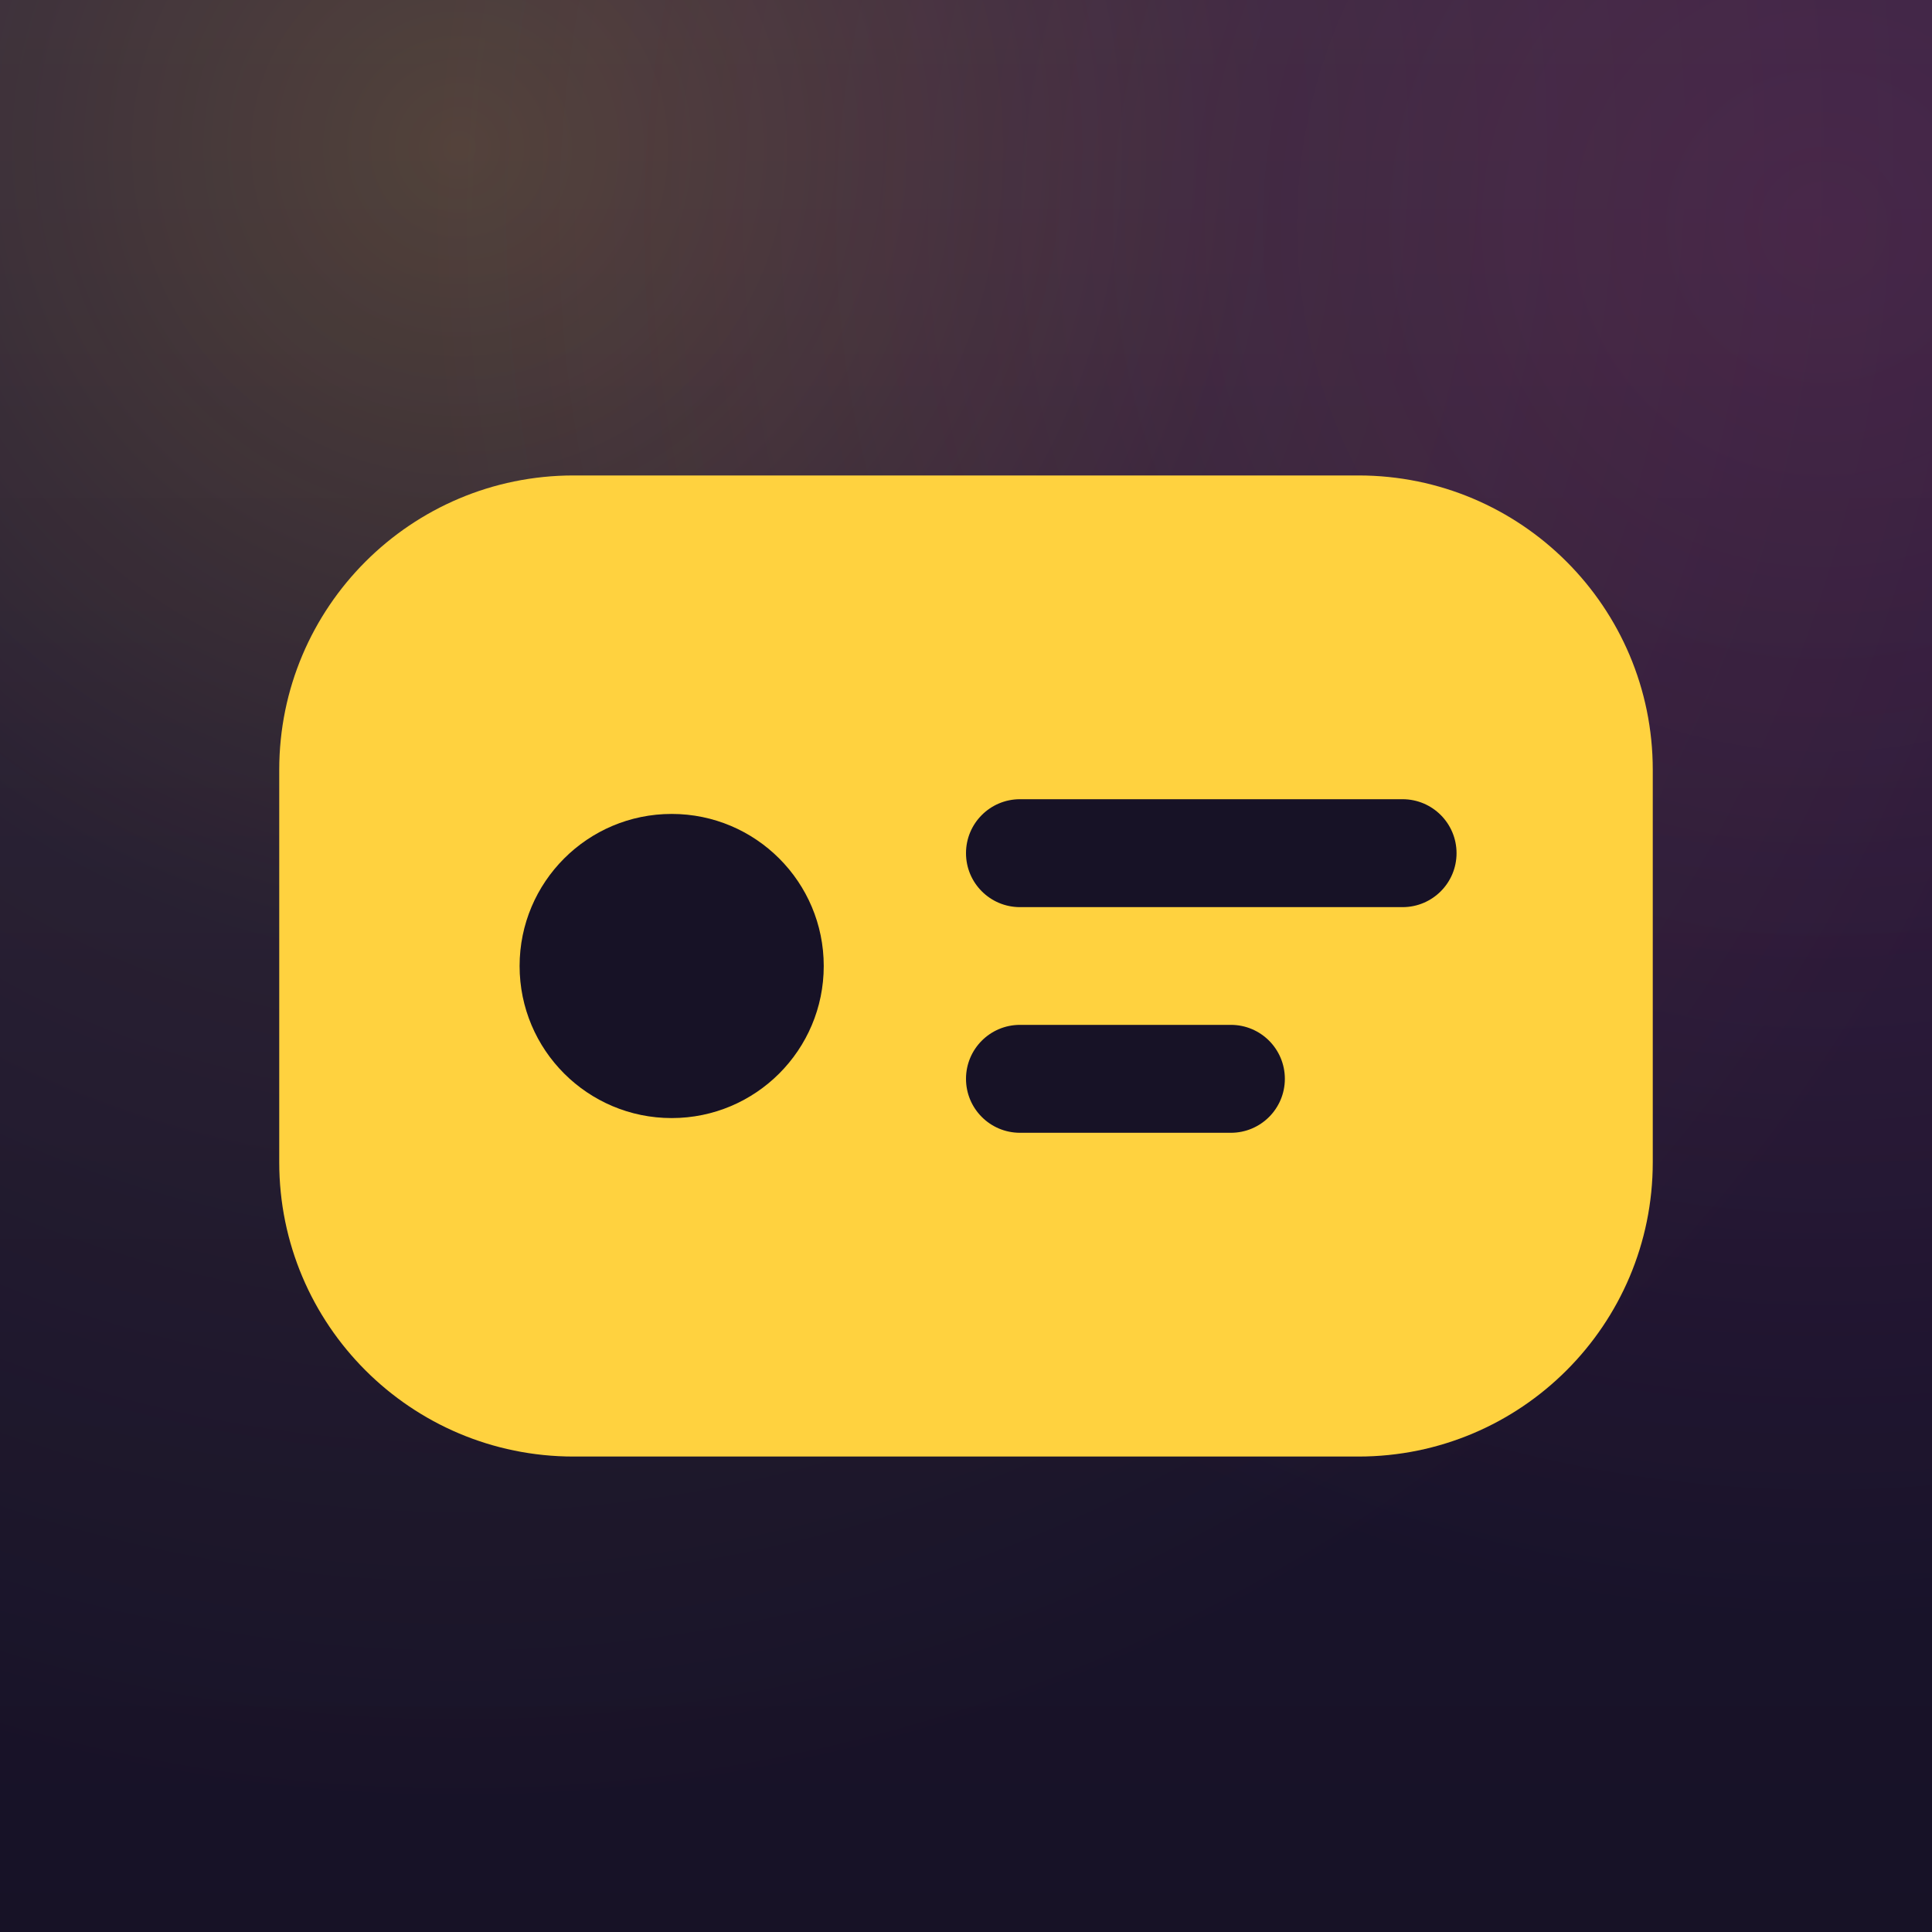
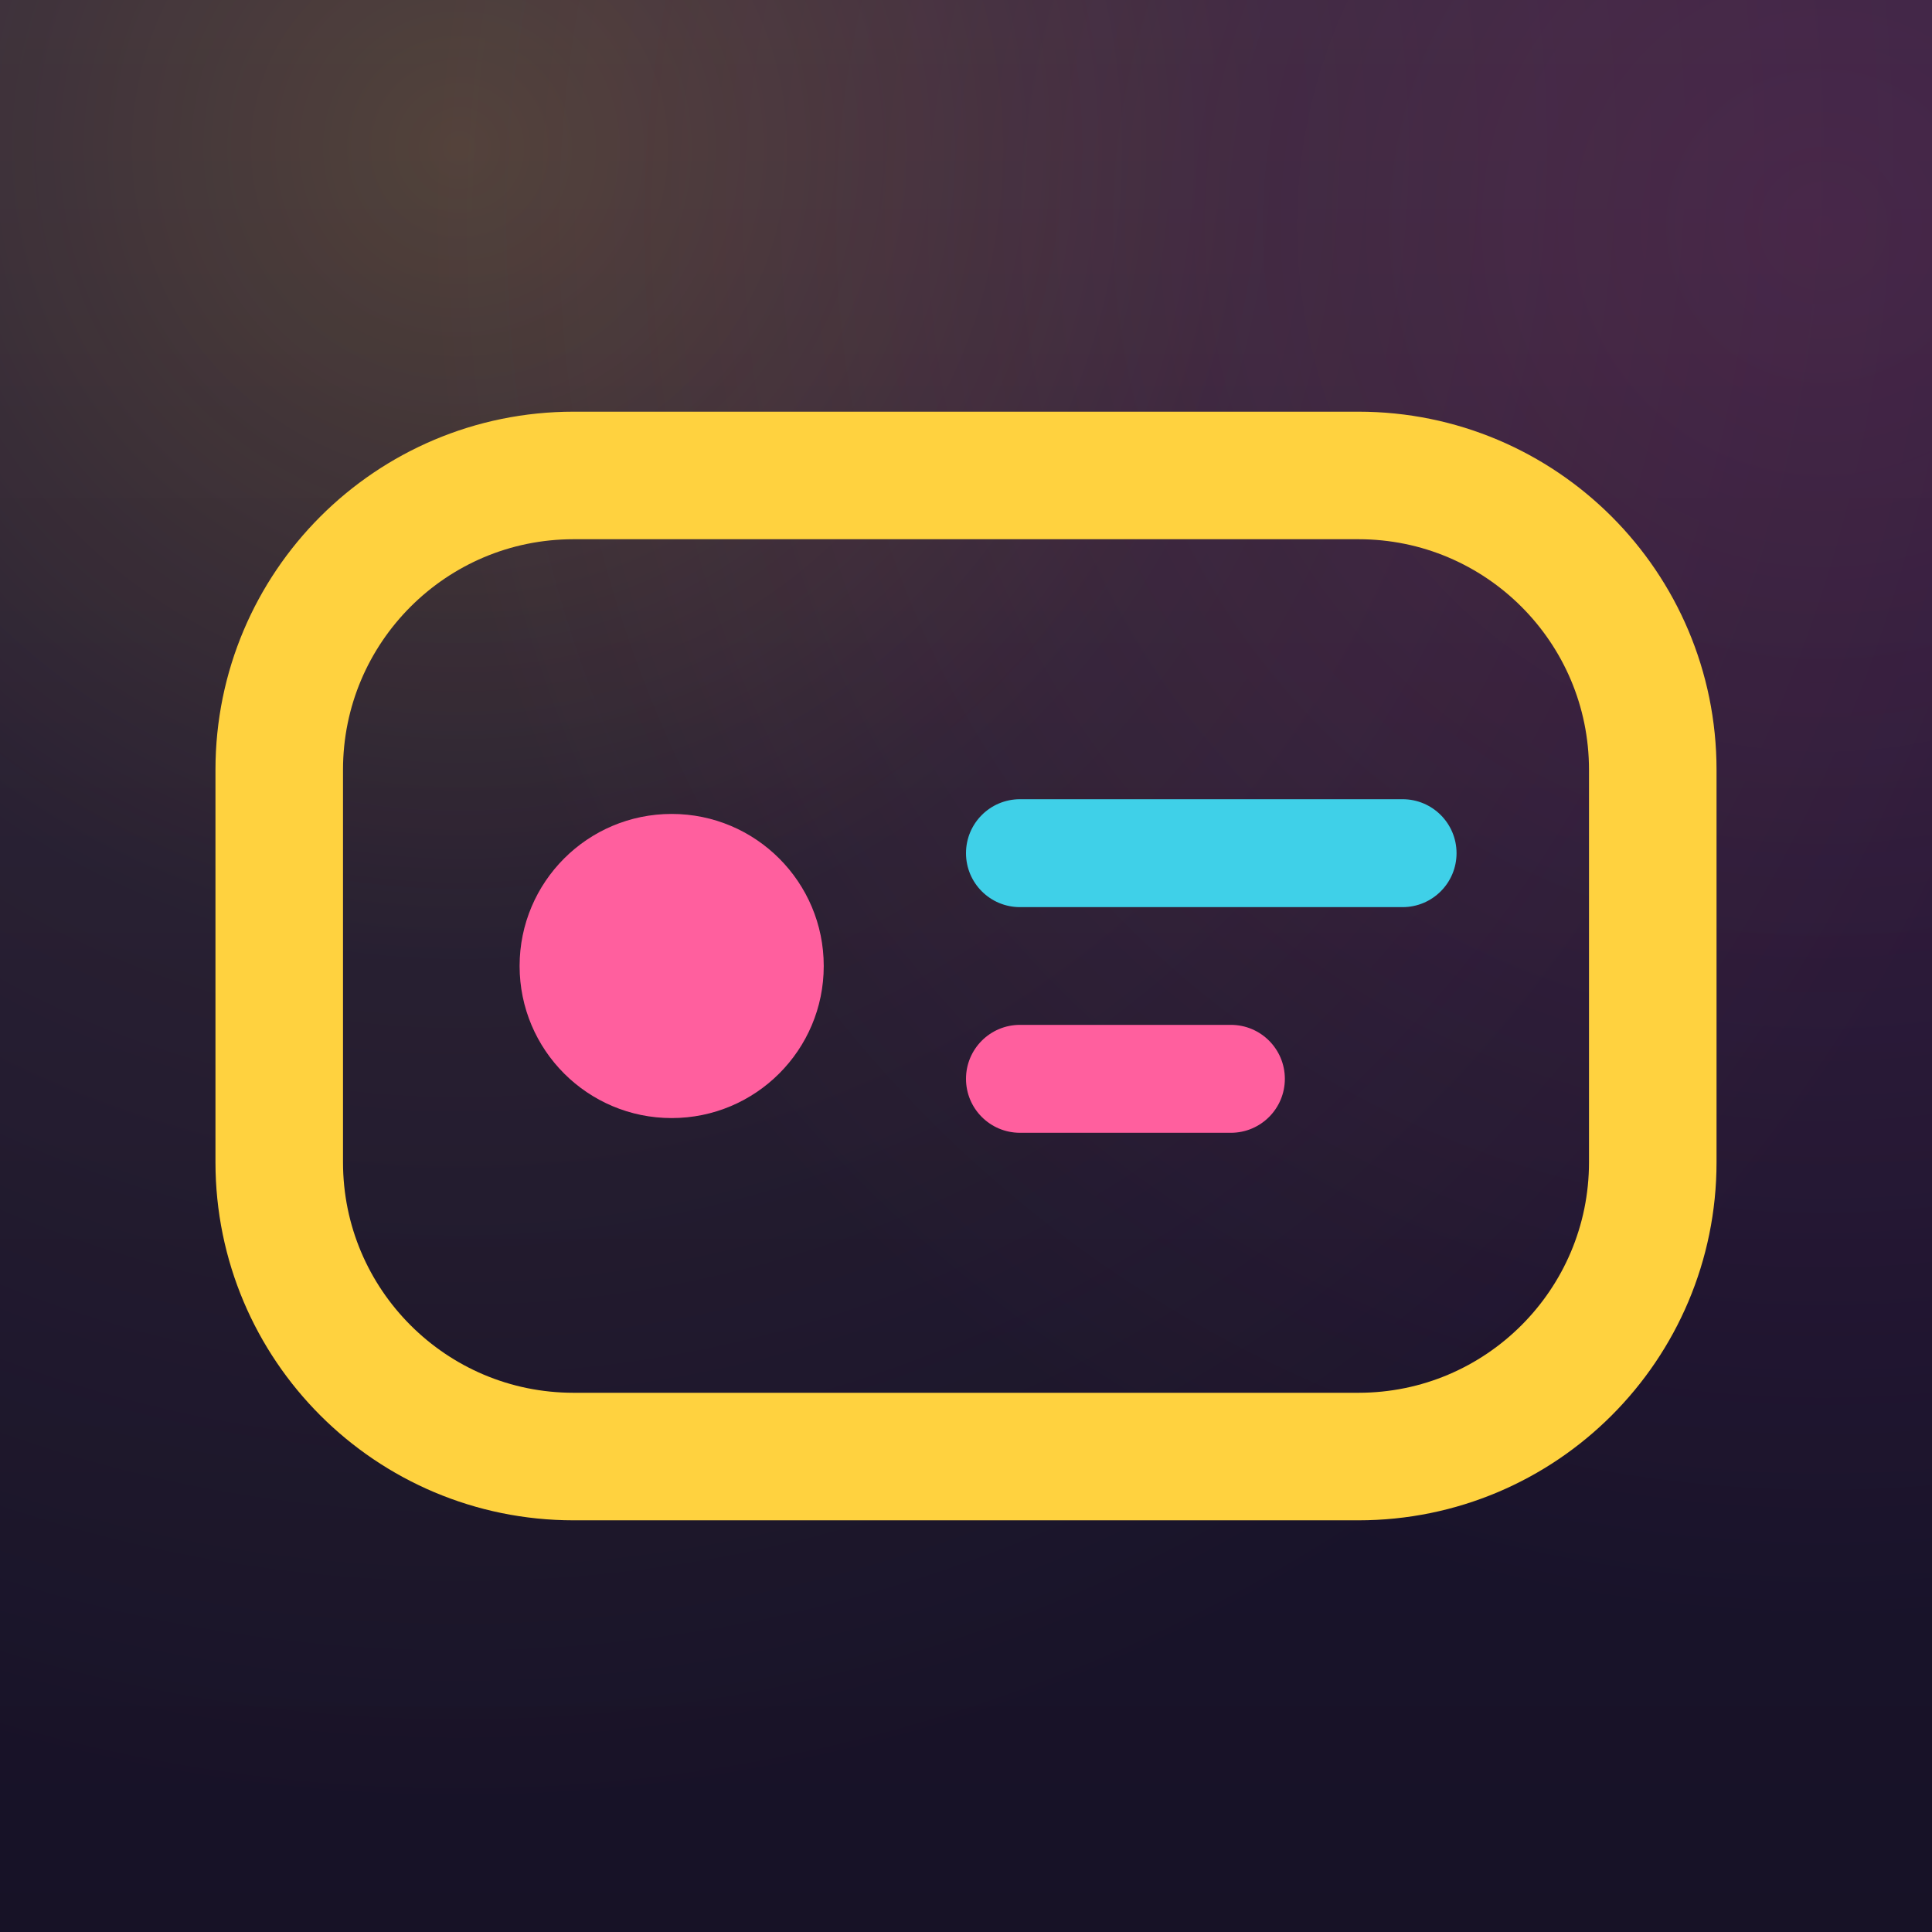
<svg xmlns="http://www.w3.org/2000/svg" width="1024" height="1024" viewBox="0 0 1024 1024">
  <defs>
    <linearGradient id="ios7-background" x1="0" y1="0" x2="0" y2="1">
      <stop offset="0" stop-color="#231b3b" />
      <stop offset="0.52" stop-color="#1a1430" />
      <stop offset="1" stop-color="#171226" />
    </linearGradient>
    <radialGradient id="ios7-highlight" cx="0.24" cy="0.08" r="0.86">
      <stop offset="0" stop-color="#ffd23f" stop-opacity="0.22" />
      <stop offset="0.48" stop-color="#ffd23f" stop-opacity="0.06" />
      <stop offset="1" stop-color="#ffd23f" stop-opacity="0" />
    </radialGradient>
    <radialGradient id="pocket-ambient" cx="0.94" cy="0.12" r="0.72">
      <stop offset="0" stop-color="#ff5f9e" stop-opacity="0.16" />
      <stop offset="1" stop-color="#ff5f9e" stop-opacity="0" />
    </radialGradient>
  </defs>
  <rect width="1024" height="1024" fill="url(#ios7-background)" />
  <rect width="1024" height="1024" fill="url(#ios7-highlight)" />
  <rect width="1024" height="1024" fill="url(#pocket-ambient)" />
  <g id="pocket-mark" data-brand-source="site/assets/favicon.svg" transform="translate(96 96) scale(26)">
-     <rect x="2" y="6" width="28" height="20" rx="6" fill="#ffd23f" />
-     <circle cx="10" cy="16" r="3.1" fill="#171226" />
-     <rect x="16" y="12.6" width="10" height="2.2" rx="1.1" fill="#171226" />
-     <rect x="16" y="17.2" width="6.5" height="2.2" rx="1.1" fill="#171226" />
+     <rect x="2" y="6" width="28" height="20" rx="6" fill="none" stroke="#ffd23f" stroke-width="2.6" stroke-linejoin="round" />
+     <circle cx="10" cy="16" r="3.1" fill="#ff5f9e" />
+     <rect x="16" y="12.6" width="10" height="2.2" rx="1.1" fill="#3fd0e8" />
+     <rect x="16" y="17.2" width="6.5" height="2.2" rx="1.1" fill="#ff5f9e" />
  </g>
</svg>
